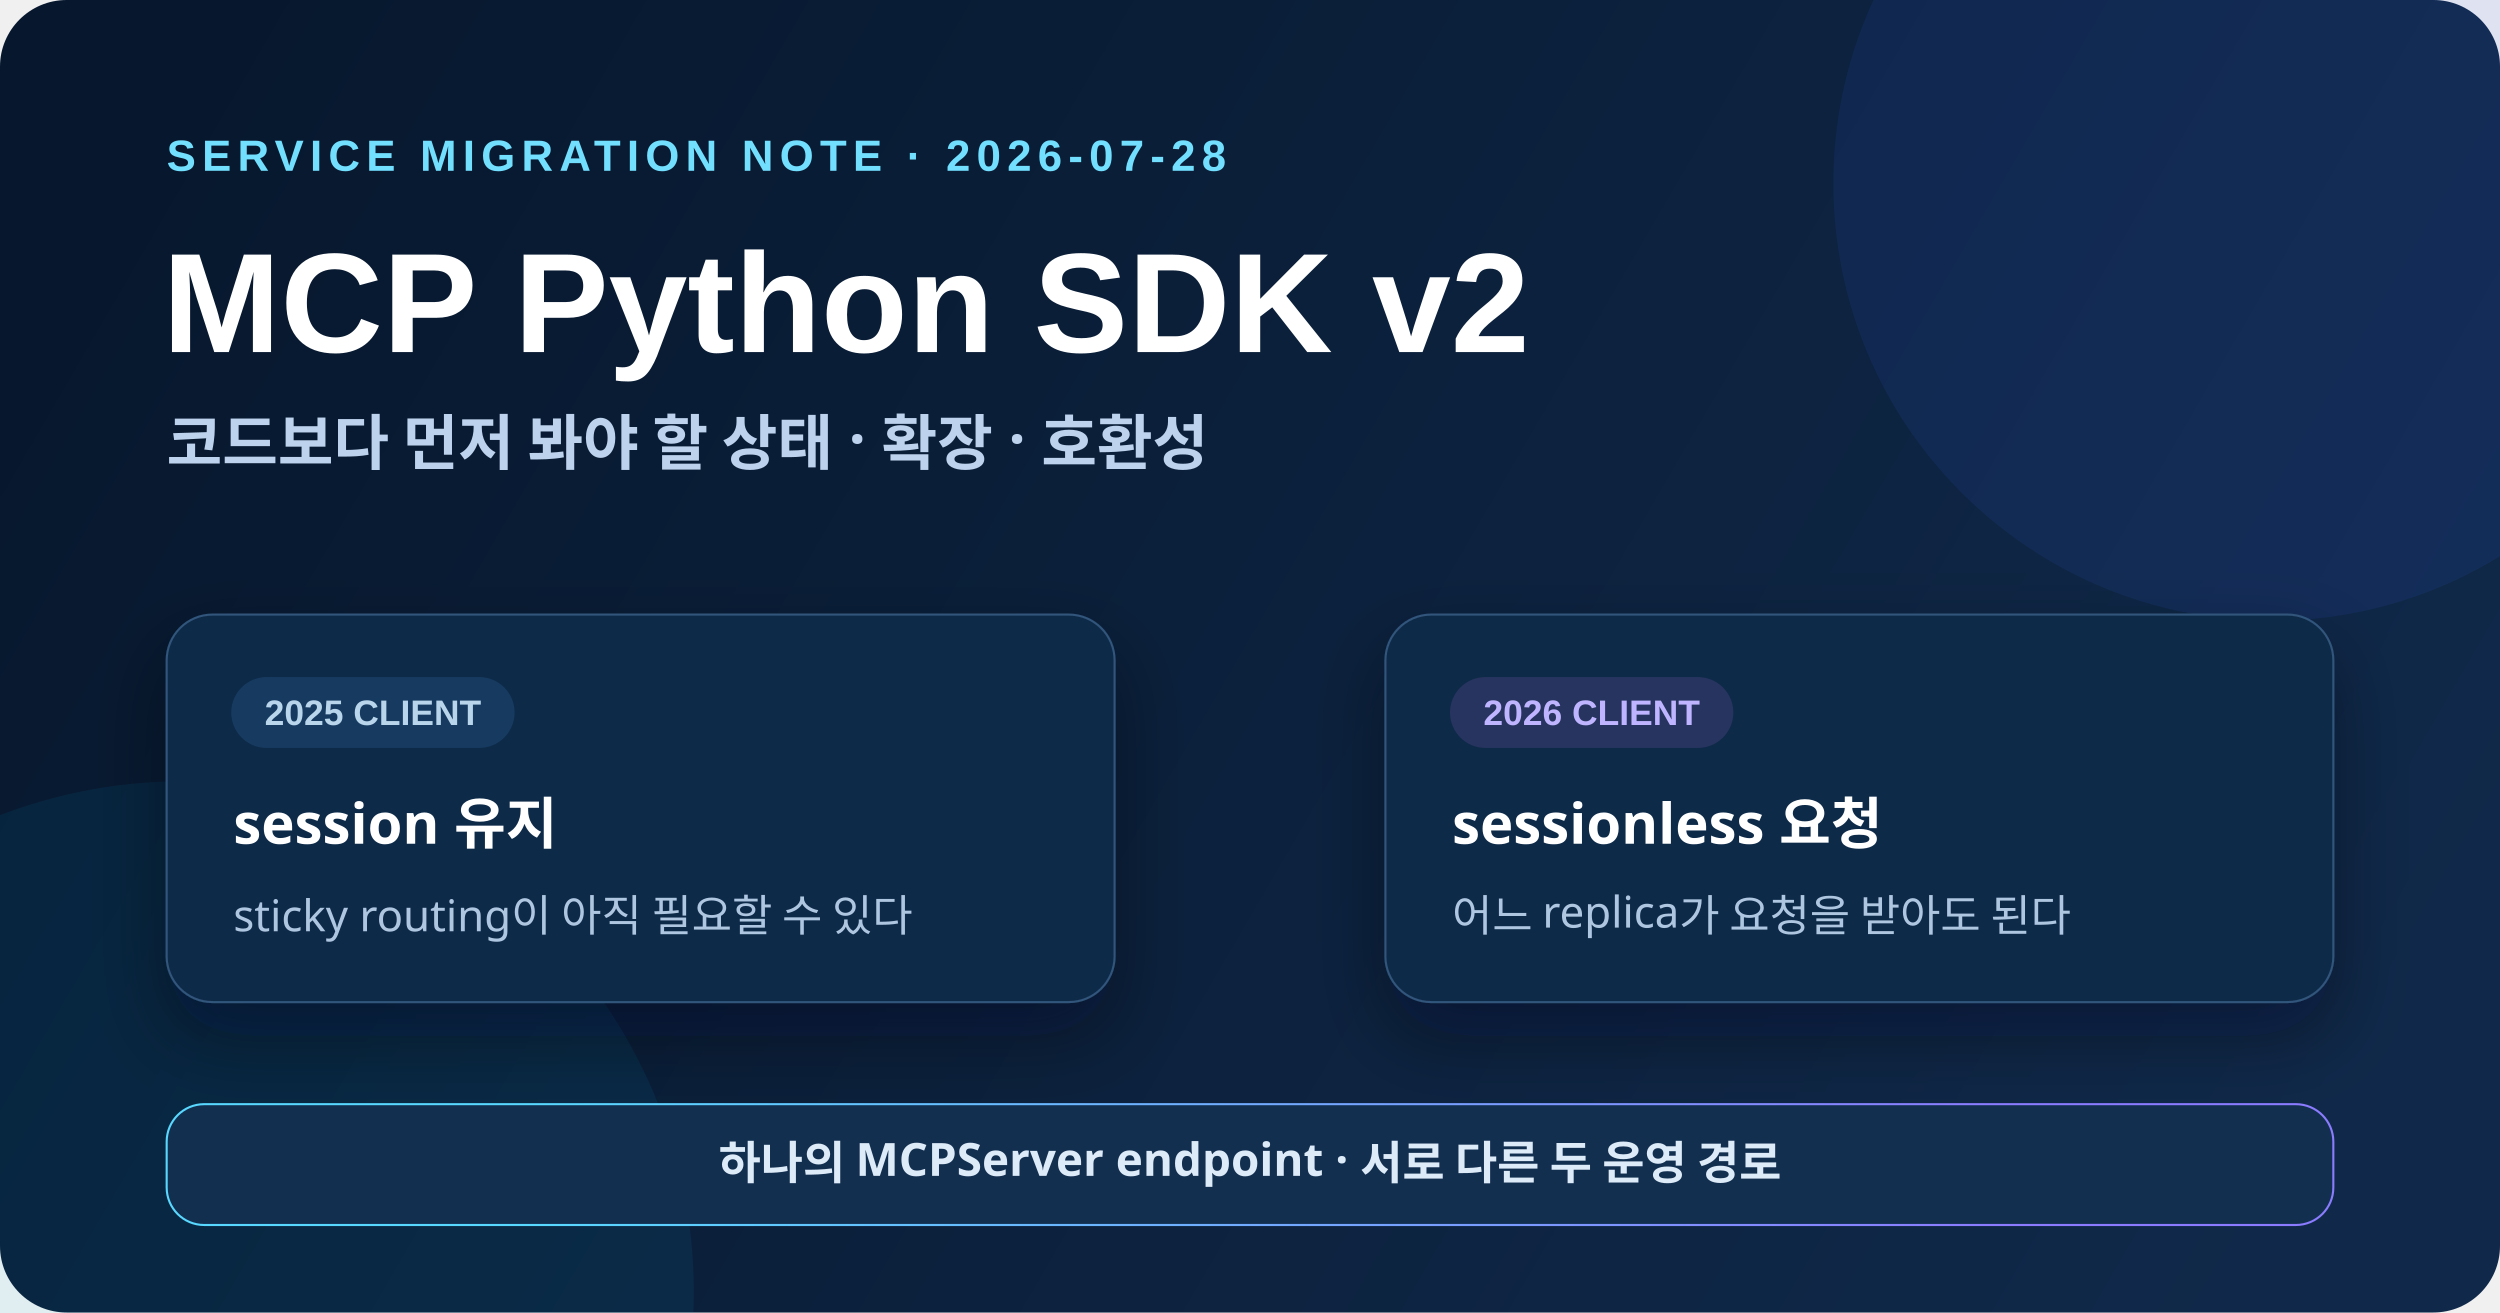
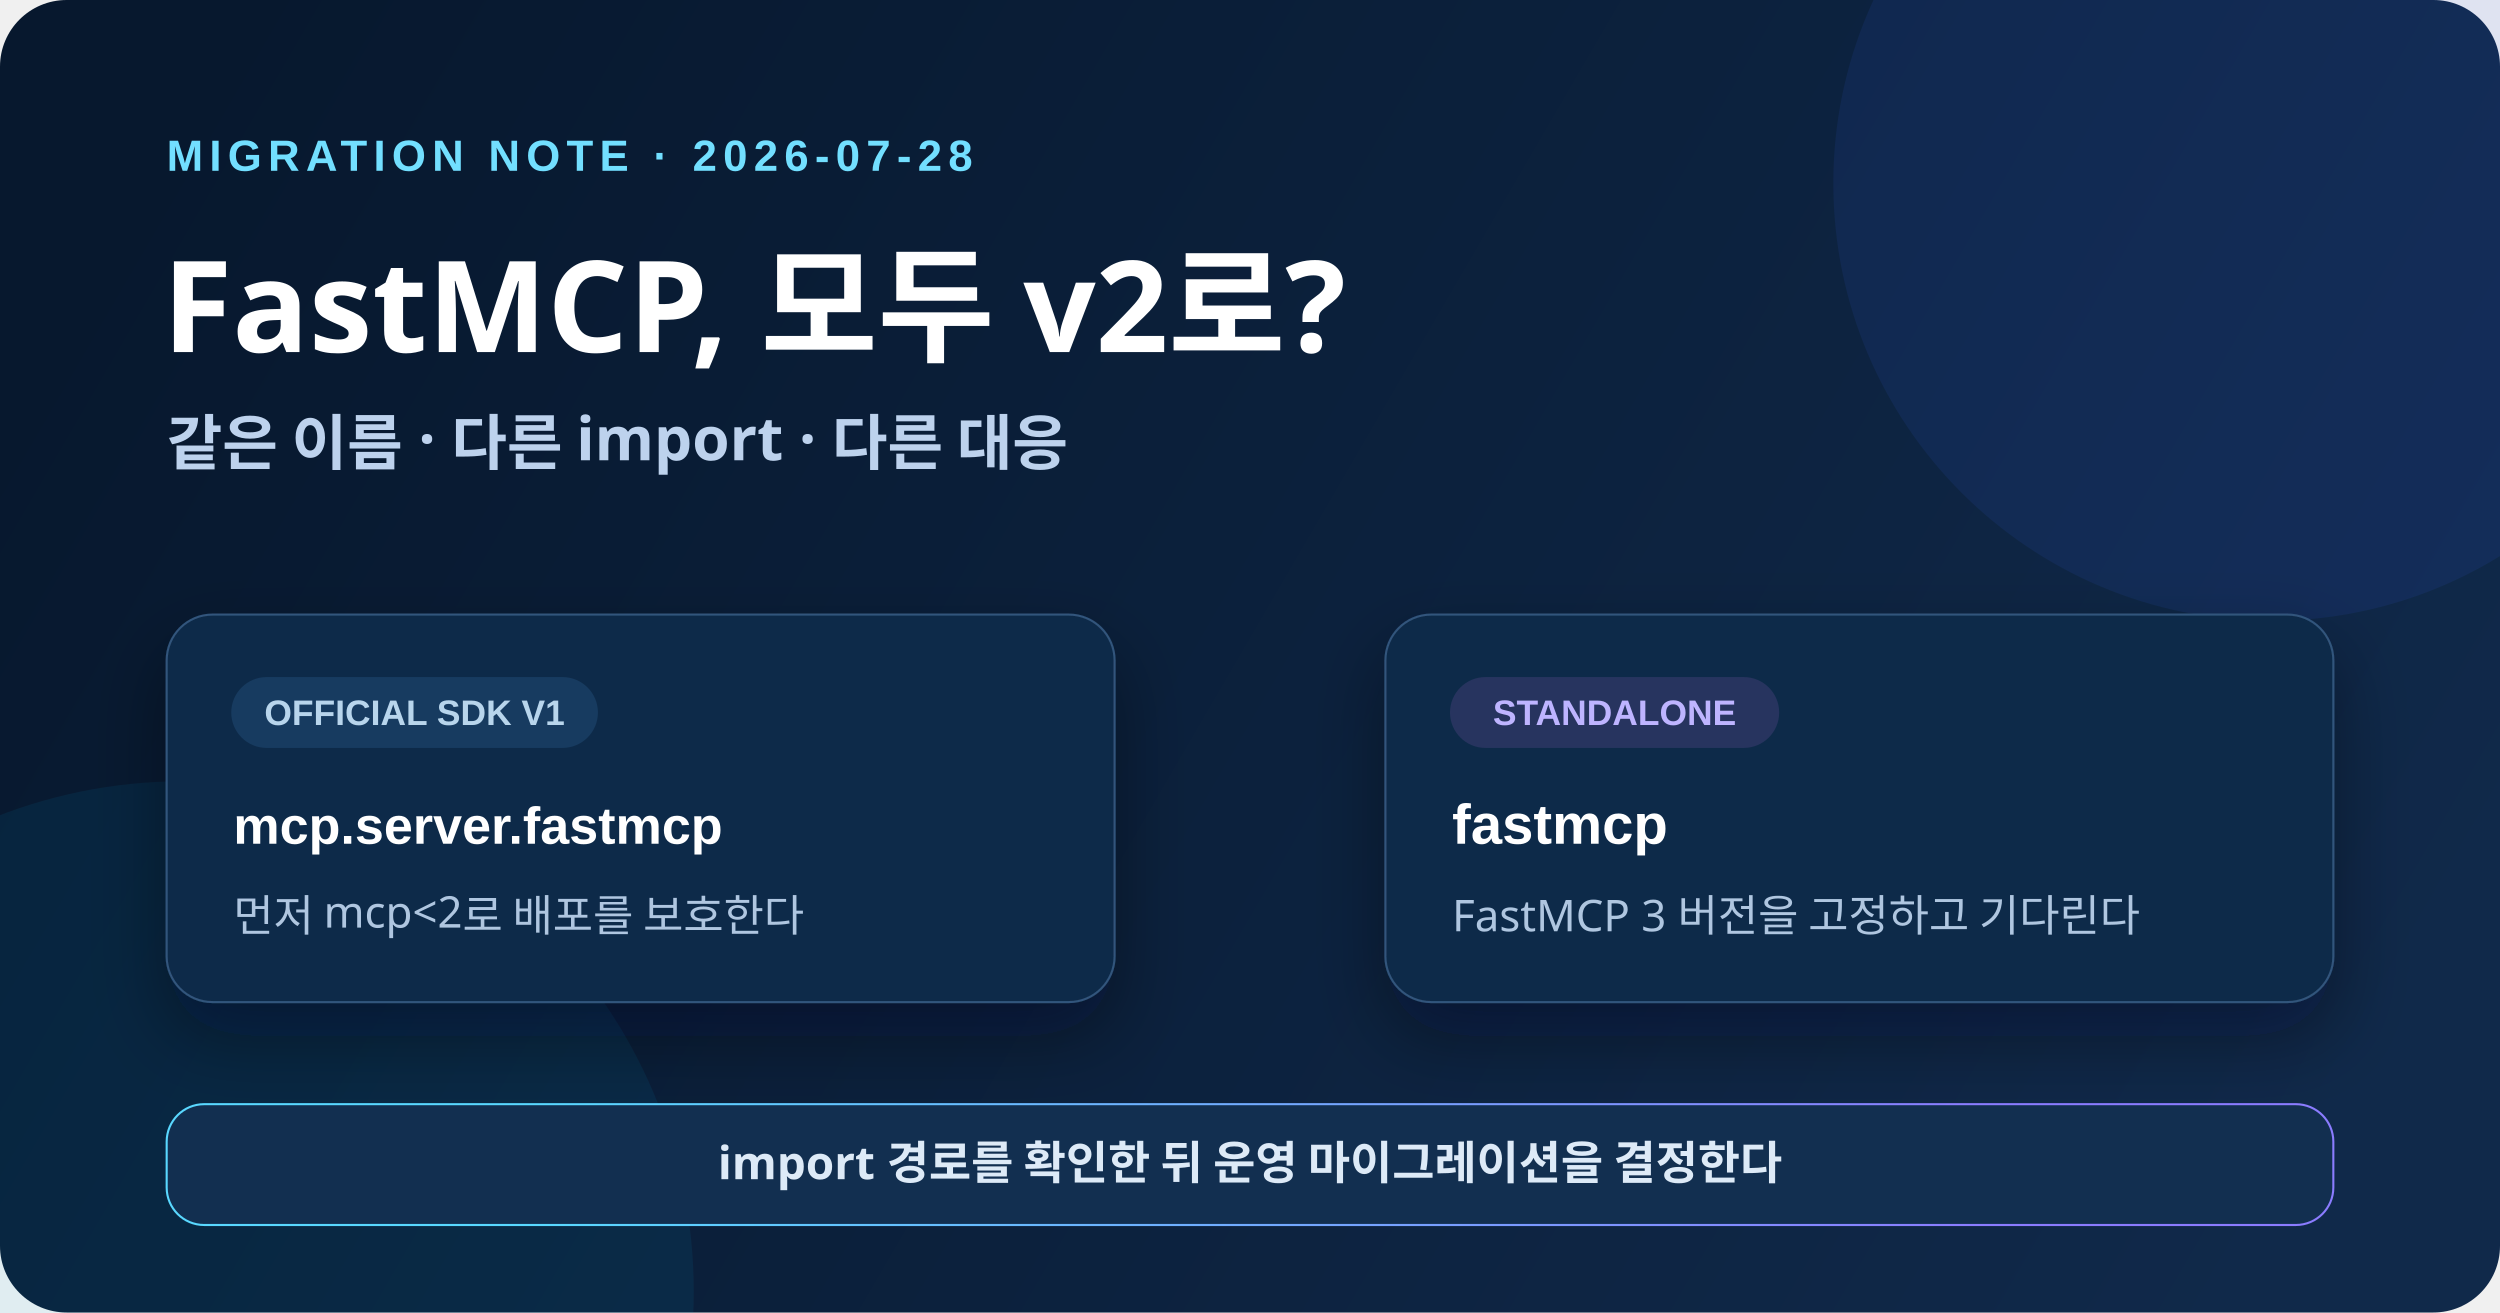
<svg xmlns="http://www.w3.org/2000/svg" width="1200" height="630" viewBox="0 0 1200 630" fill="none" role="img" aria-labelledby="title desc">
  <defs>
    <linearGradient id="bg" x1="90" y1="44" x2="1080" y2="620" gradientUnits="userSpaceOnUse">
      <stop stop-color="#07182E" />
      <stop offset="1" stop-color="#10294A" />
    </linearGradient>
    <linearGradient id="accent" x1="260" y1="408" x2="955" y2="408" gradientUnits="userSpaceOnUse">
      <stop stop-color="#59D8FF" />
      <stop offset="1" stop-color="#8B7CFF" />
    </linearGradient>
    <filter id="shadow" x="-20%" y="-20%" width="140%" height="160%">
      <feDropShadow dx="0" dy="16" stdDeviation="18" flood-color="#000D1D" flood-opacity="0.38" />
    </filter>
  </defs>
  <rect width="1200" height="630" rx="32" fill="url(#bg)" />
  <circle cx="1090" cy="88" r="210" fill="#3E66FF" fill-opacity="0.09" />
  <circle cx="88" cy="620" r="245" fill="#00C2FF" fill-opacity="0.07" />
-   <text x="80" y="82" fill="#72DFFF" font-family="Arial, sans-serif" font-size="21" font-weight="700" letter-spacing="3">SERVICE MIGRATION NOTE · 2026-07-28</text>
-   <text x="78" y="169" fill="white" font-family="Arial, sans-serif" font-size="68" font-weight="800">MCP Python SDK v2</text>
-   <text x="80" y="223" fill="#BDD2ED" font-family="Pretendard, Apple SD Gothic Neo, Noto Sans KR, sans-serif" font-size="29" font-weight="600">코드보다 먼저 봐야 할 상태 · 확장 · 호환성</text>
+   <text x="80" y="82" fill="#72DFFF" font-family="Arial, sans-serif" font-size="21" font-weight="700" letter-spacing="3">MIGRATION NOTE · 2026-07-28</text>
+   <text x="78" y="169" fill="white" font-family="Pretendard, Apple SD Gothic Neo, Noto Sans KR, sans-serif" font-size="61" font-weight="800">FastMCP, 모두 v2로?</text>
+   <text x="80" y="223" fill="#BDD2ED" font-family="Pretendard, Apple SD Gothic Neo, Noto Sans KR, sans-serif" font-size="29" font-weight="600">같은 이름 · 다른 import · 다른 대응</text>
  <g filter="url(#shadow)">
    <rect x="80" y="295" width="455" height="186" rx="22" fill="#102A48" stroke="#31557C" />
    <rect x="665" y="295" width="455" height="186" rx="22" fill="#102A48" stroke="#31557C" />
  </g>
-   <rect x="111" y="325" width="136" height="34" rx="17" fill="#173B60" />
-   <text x="179" y="348" text-anchor="middle" fill="#B8D5EC" font-family="Arial, sans-serif" font-size="17" font-weight="700">2025 CLIENT</text>
-   <text x="112" y="405" fill="white" font-family="Pretendard, Apple SD Gothic Neo, Noto Sans KR, sans-serif" font-size="27" font-weight="800">session 유지</text>
-   <text x="112" y="447" fill="#AFC6E0" font-family="Pretendard, Apple SD Gothic Neo, Noto Sans KR, sans-serif" font-size="21">sticky routing이 아직 필요할 수 있다</text>
-   <rect x="696" y="325" width="136" height="34" rx="17" fill="#27345F" />
-   <text x="764" y="348" text-anchor="middle" fill="#BEB4FF" font-family="Arial, sans-serif" font-size="17" font-weight="700">2026 CLIENT</text>
-   <text x="697" y="405" fill="white" font-family="Pretendard, Apple SD Gothic Neo, Noto Sans KR, sans-serif" font-size="27" font-weight="800">sessionless 요청</text>
-   <text x="697" y="447" fill="#AFC6E0" font-family="Pretendard, Apple SD Gothic Neo, Noto Sans KR, sans-serif" font-size="21">어느 replica가 요청을 받아도 된다</text>
+   <rect x="111" y="325" width="176" height="34" rx="17" fill="#173B60" />
+   <text x="199" y="348" text-anchor="middle" fill="#B8D5EC" font-family="Arial, sans-serif" font-size="17" font-weight="700">OFFICIAL SDK V1</text>
+   <text x="112" y="405" fill="white" font-family="Arial, sans-serif" font-size="25" font-weight="800">mcp.server.fastmcp</text>
+   <text x="112" y="447" fill="#AFC6E0" font-family="Pretendard, Apple SD Gothic Neo, Noto Sans KR, sans-serif" font-size="21">먼저 mcp&lt;2로 배포를 보호한다</text>
+   <rect x="696" y="325" width="158" height="34" rx="17" fill="#27345F" />
+   <text x="775" y="348" text-anchor="middle" fill="#BEB4FF" font-family="Arial, sans-serif" font-size="17" font-weight="700">STANDALONE</text>
+   <text x="697" y="405" fill="white" font-family="Arial, sans-serif" font-size="27" font-weight="800">fastmcp</text>
+   <text x="697" y="447" fill="#AFC6E0" font-family="Pretendard, Apple SD Gothic Neo, Noto Sans KR, sans-serif" font-size="21">FastMCP 3 버전을 고정하고 기다린다</text>
  <rect x="80" y="530" width="1040" height="58" rx="18" fill="#122F50" stroke="url(#accent)" />
-   <text x="600" y="566" text-anchor="middle" fill="#DDEAF7" font-family="Pretendard, Apple SD Gothic Neo, Noto Sans KR, sans-serif" font-size="22" font-weight="700">하나의 MCPServer endpoint · 서로 다른 두 운영 경로</text>
+   <text x="600" y="566" text-anchor="middle" fill="#DDEAF7" font-family="Pretendard, Apple SD Gothic Neo, Noto Sans KR, sans-serif" font-size="22" font-weight="700">import 경로를 확인한 뒤 운영 마이그레이션을 결정한다</text>
</svg>
